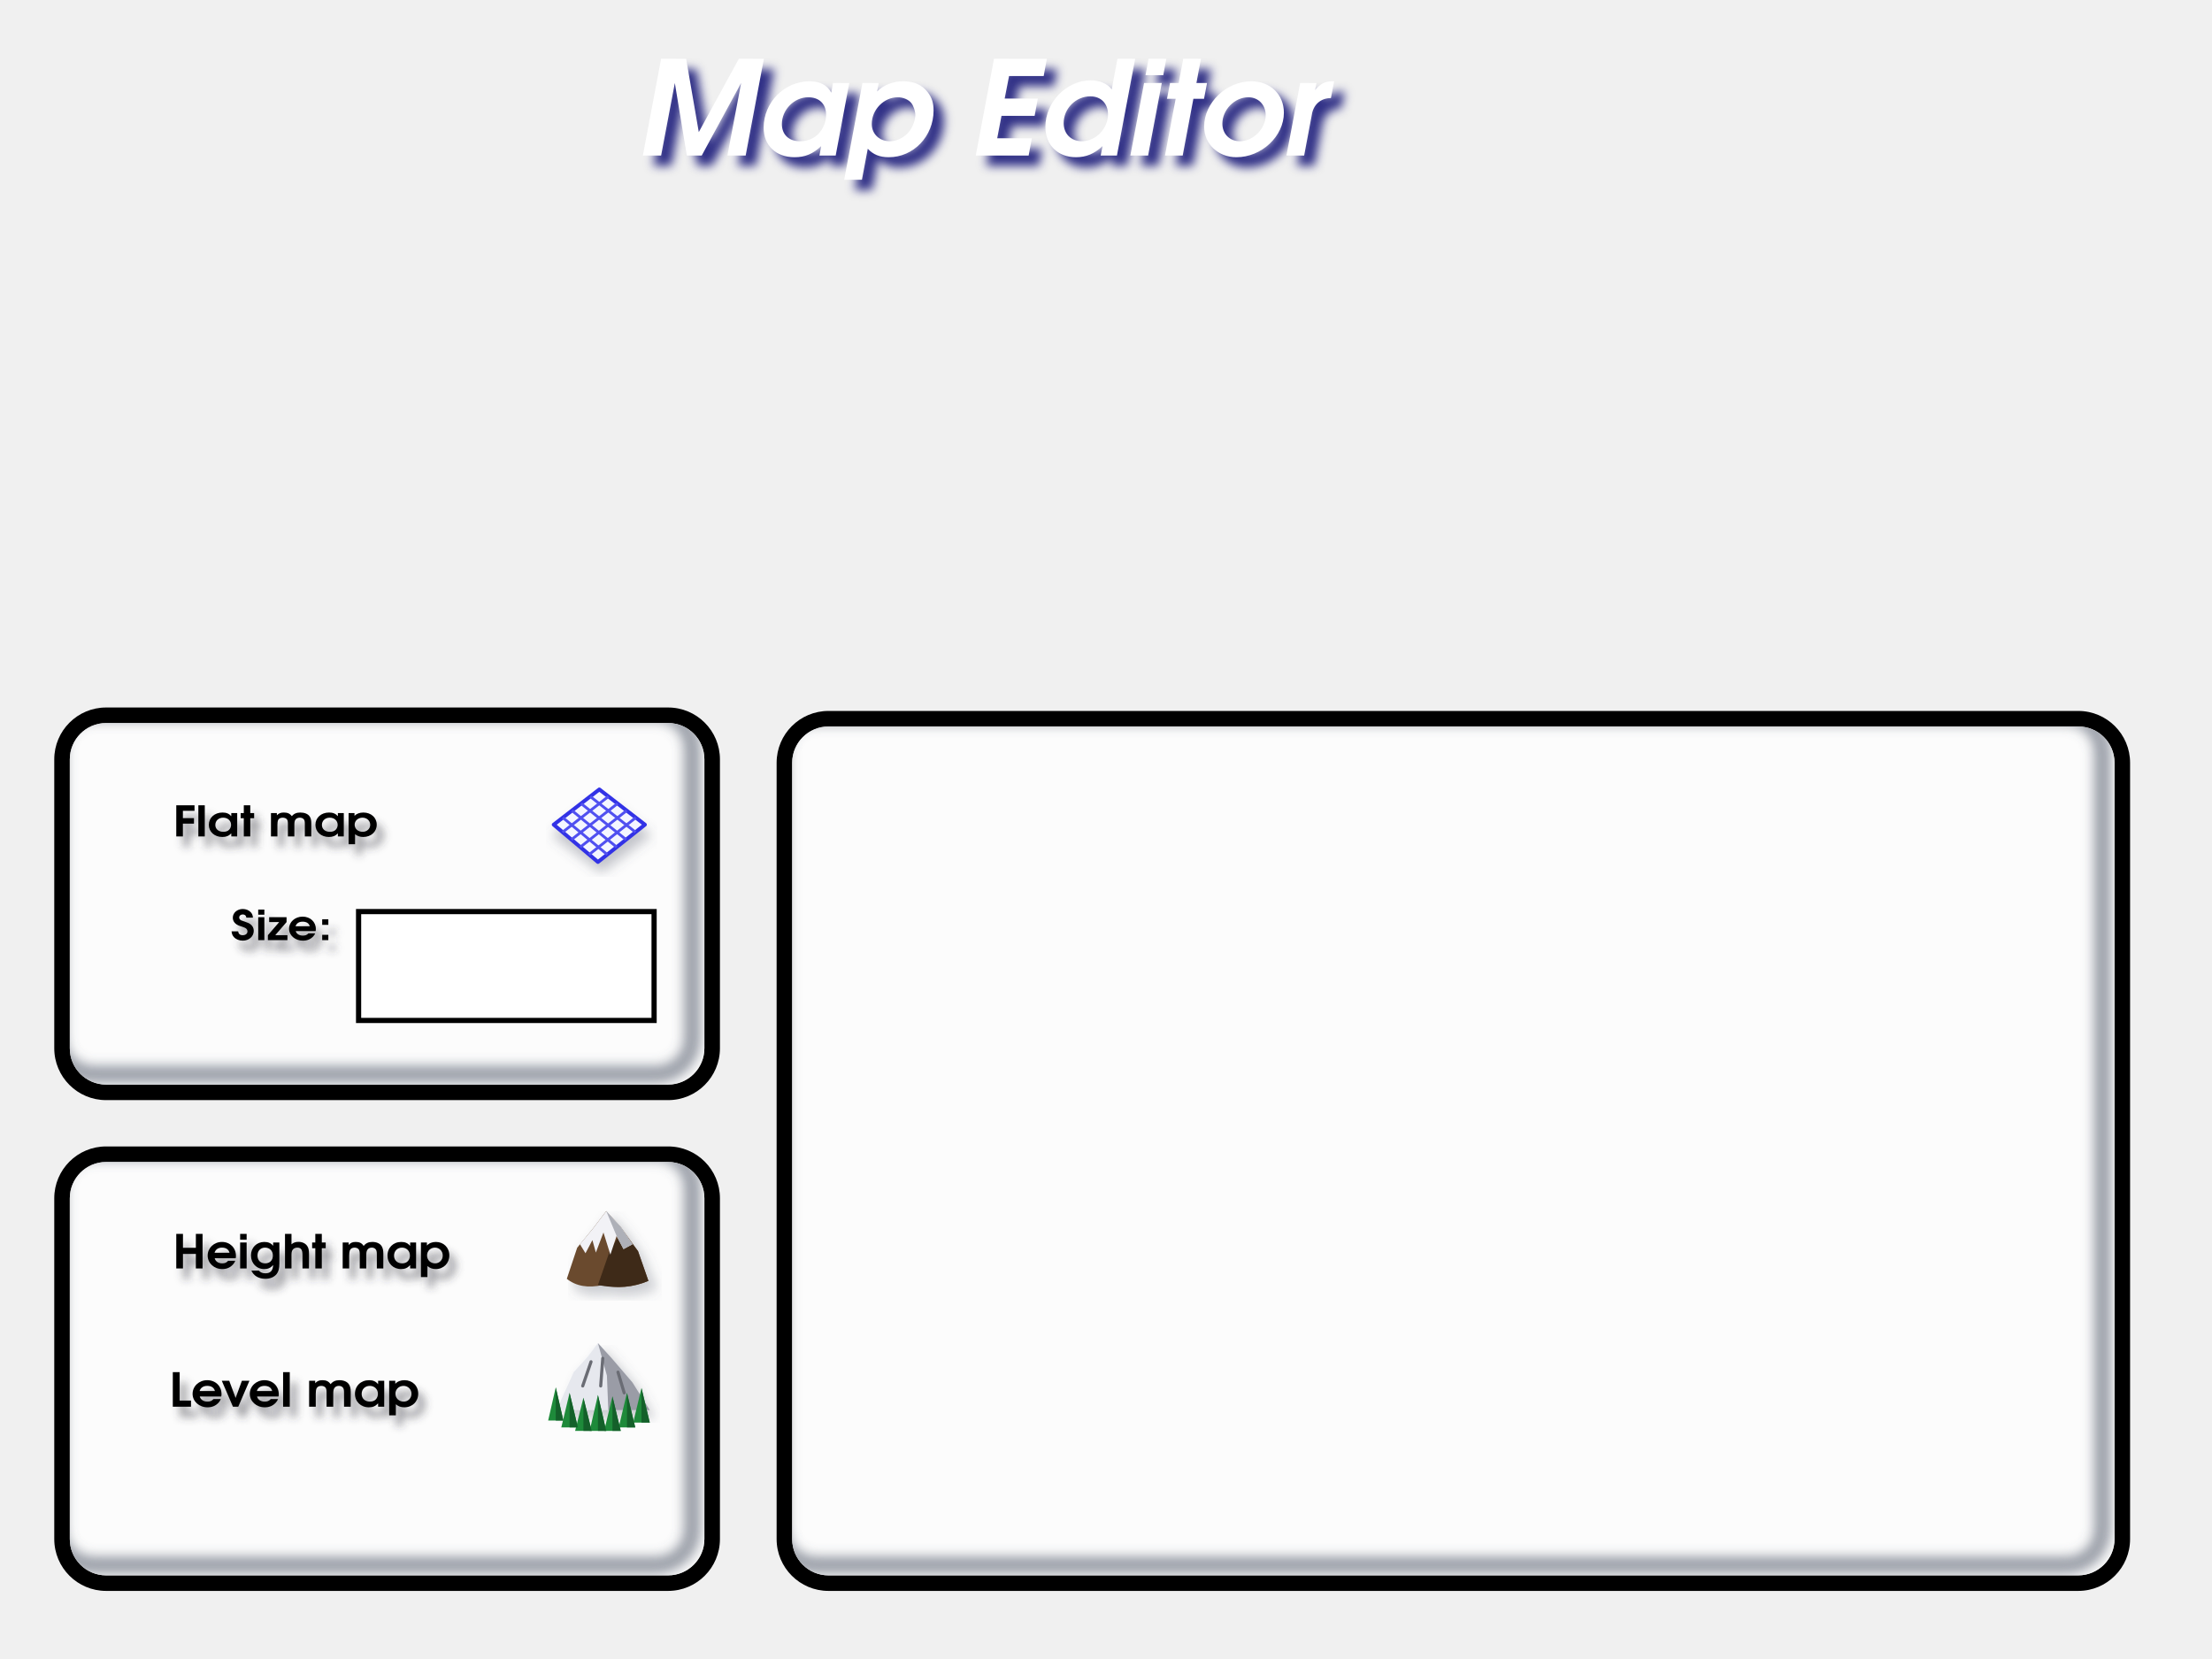
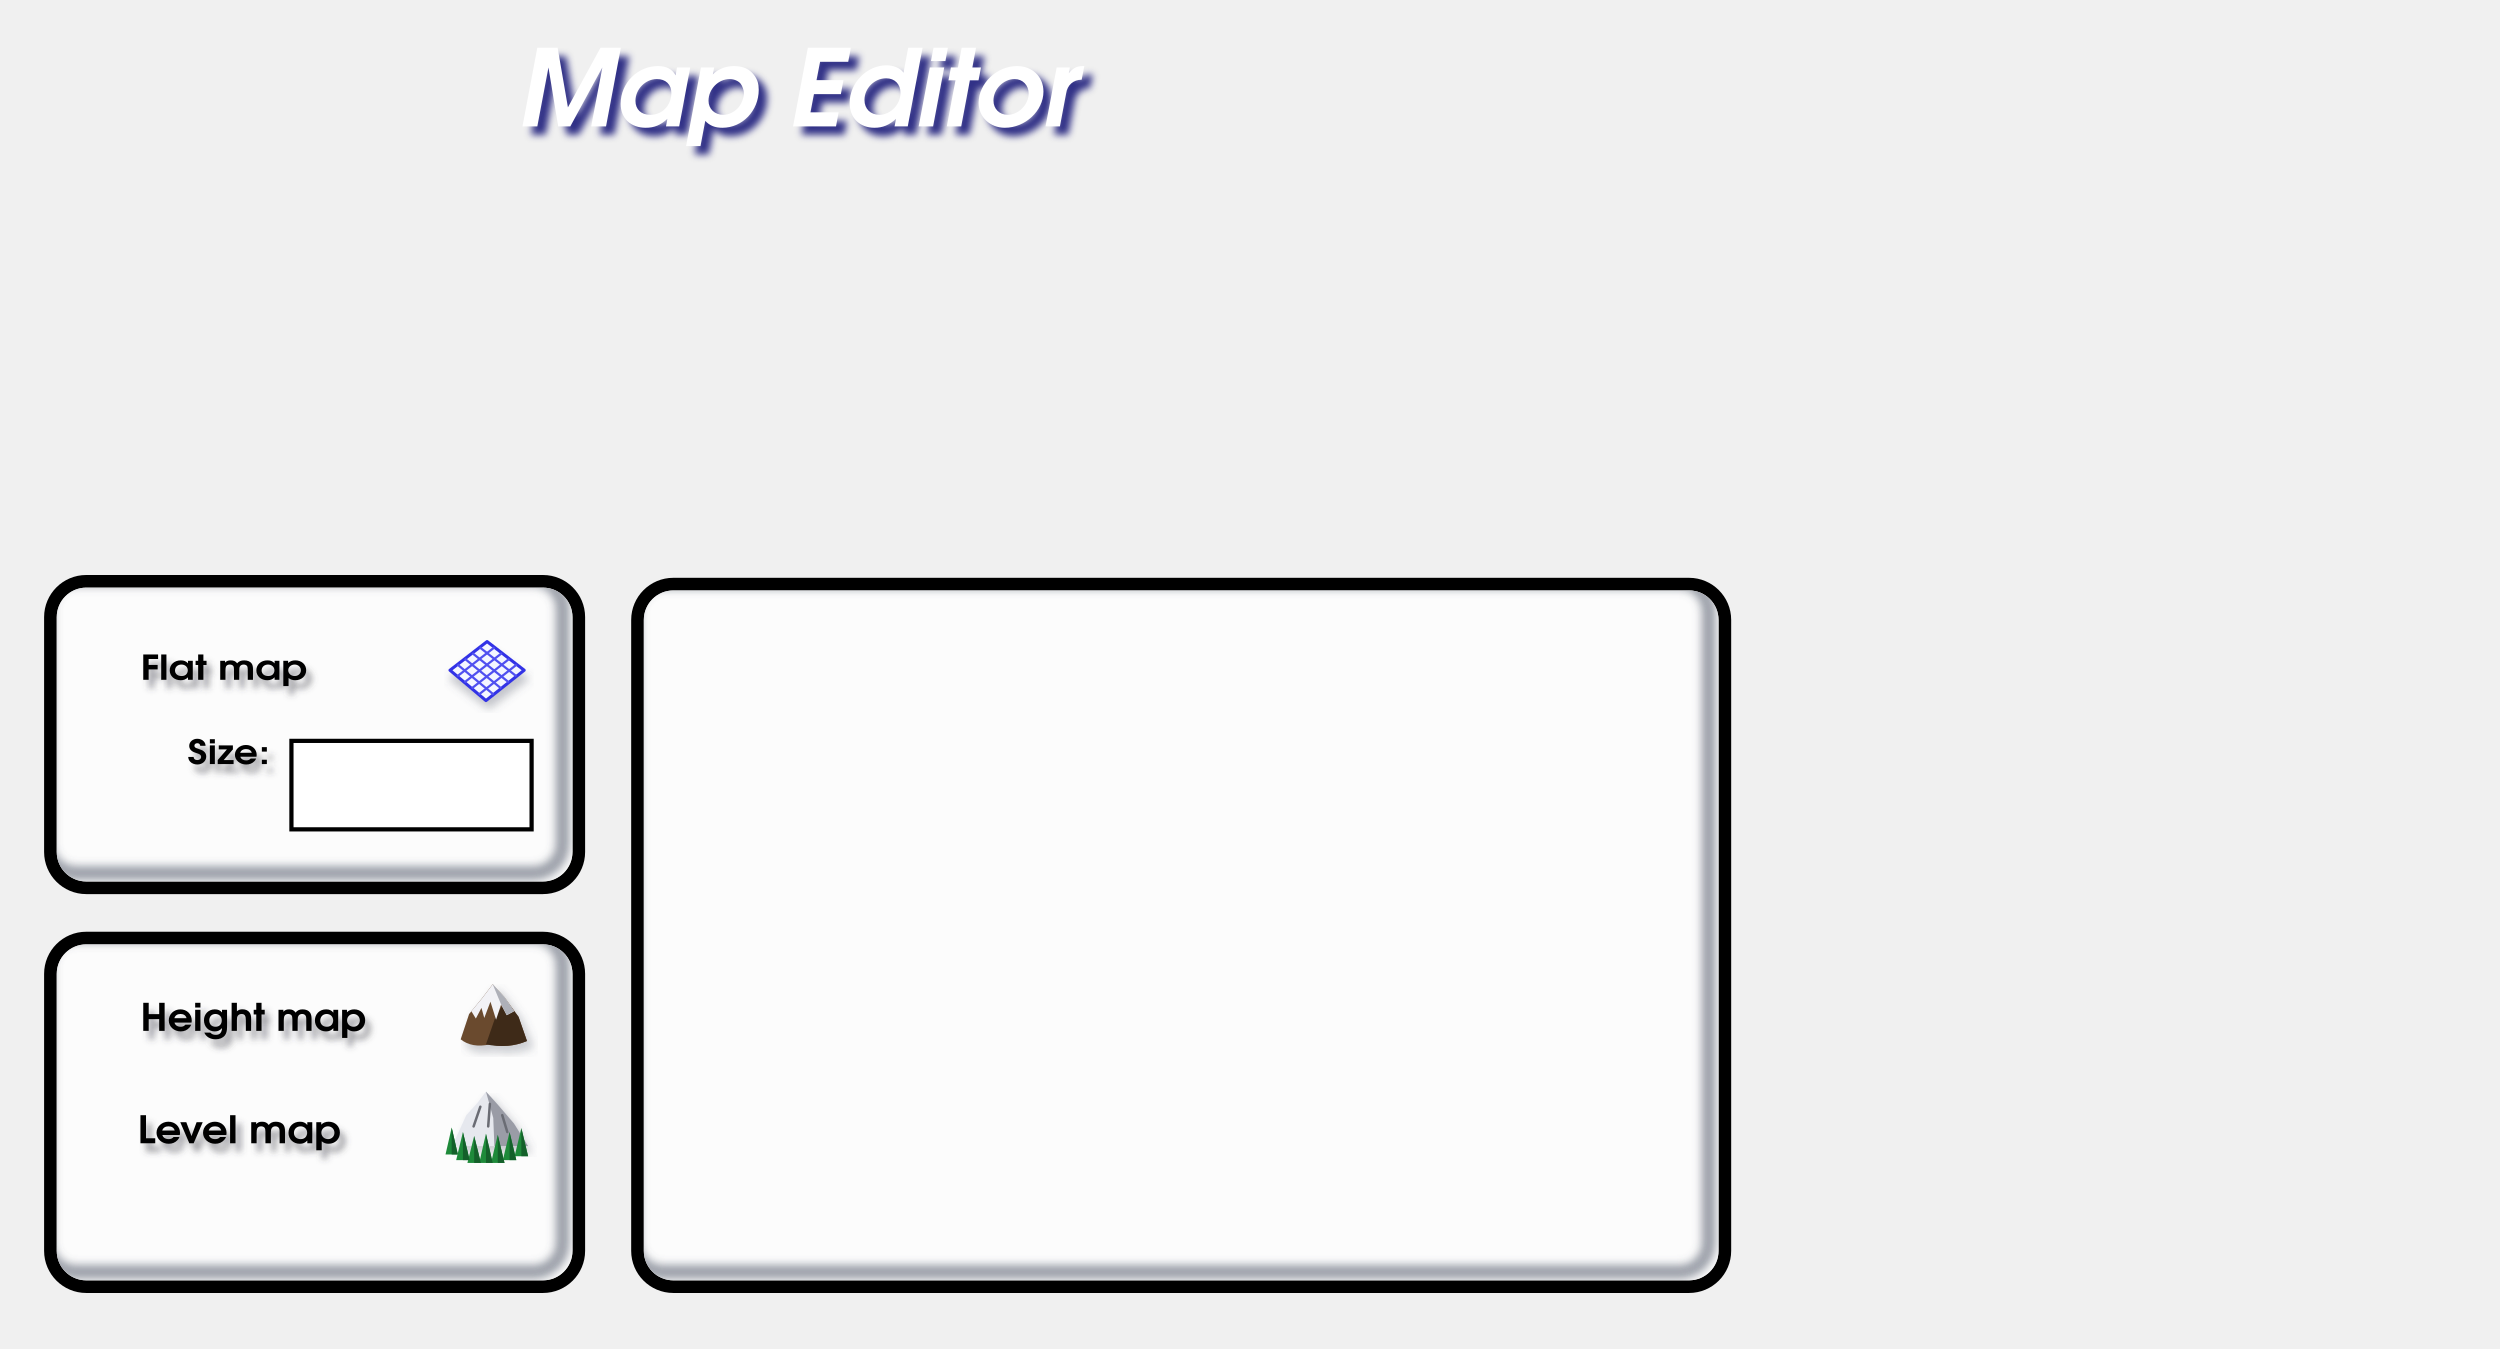
- <svg xmlns="http://www.w3.org/2000/svg" viewBox="0 0 640 480" width="640" height="480">
+ <svg xmlns="http://www.w3.org/2000/svg" viewBox="0 0 890 480" width="890" height="480">
  <defs>
    <filter id="titleShadow" x="-5%" y="-20%" width="110%" height="140%">
      <feGaussianBlur stdDeviation="1.4" />
    </filter>
    <filter id="blur" x="-5%" y="-5%" width="110%" height="110%">
      <feGaussianBlur stdDeviation="1.6" />
    </filter>
    <filter id="soft" x="-10%" y="-40%" width="120%" height="180%">
      <feGaussianBlur stdDeviation="1.2" />
    </filter>
    <filter id="big" x="-10%" y="-40%" width="120%" height="180%">
      <feGaussianBlur stdDeviation="2" />
    </filter>
    <path id="face0" d="M30.7,209.2 H193.3 A10.5,10.5 0 0 1 203.8,219.7 V303.3 A10.5,10.5 0 0 1 193.3,313.8 H30.7 A10.5,10.5 0 0 1 20.2,303.3 V219.7 A10.5,10.5 0 0 1 30.7,209.2 Z" />
    <clipPath id="face0Clip">
      <use href="#face0" />
    </clipPath>
    <path id="face1" d="M30.7,336.2 H193.3 A10.5,10.5 0 0 1 203.8,346.7 V445.3 A10.5,10.5 0 0 1 193.3,455.8 H30.7 A10.5,10.5 0 0 1 20.2,445.3 V346.7 A10.5,10.5 0 0 1 30.7,336.2 Z" />
    <clipPath id="face1Clip">
      <use href="#face1" />
    </clipPath>
    <path id="face2" d="M239.7,210.2 H601.3 A10.5,10.5 0 0 1 611.8,220.7 V445.3 A10.5,10.5 0 0 1 601.3,455.8 H239.7 A10.5,10.5 0 0 1 229.2,445.3 V220.7 A10.5,10.5 0 0 1 239.7,210.2 Z" />
    <clipPath id="face2Clip">
      <use href="#face2" />
    </clipPath>
  </defs>
  <path d="M186 45H191.28L195.25 24.01L198.71 45H203.03L214.43 24.01L210.47 45H215.74L221.02 17H213.78L202.18 38.22L198.52 17H191.28ZM245.72 24.01H241.02L240.52 26.81C239.28 24.58 237.24 23.52 234.24 23.52C226.96 23.52 220.95 29.62 220.95 36.93C220.95 42.08 224.49 45.49 229.88 45.49C232.89 45.49 235.2 44.55 237.59 42.27L237.09 45H241.79ZM233.85 28.14C237.01 28.14 239.01 30.07 239.01 33.14C239.01 34.77 238.51 36.4 237.59 37.76C236.13 39.81 234.08 40.87 231.42 40.87C228.27 40.87 226.22 38.94 226.22 35.91C226.22 31.74 229.77 28.14 233.85 28.14ZM244.25 52.01H249.38L251.07 43.03C252.65 44.73 254.54 45.49 257.16 45.49C264.29 45.49 270.11 39.43 270.11 31.97C270.11 29.73 269.61 28.22 268.41 26.66C266.72 24.5 264.48 23.52 261.28 23.52C258.39 23.52 255.58 24.62 253.77 26.47L254.23 24.01H249.53ZM259.78 28.14C261.28 28.14 262.9 28.82 263.67 29.81C264.33 30.64 264.83 32.19 264.83 33.29C264.83 34.62 264.17 36.51 263.25 37.8C261.86 39.7 259.63 40.87 257.47 40.87C254.43 40.87 252.23 38.75 252.23 35.87C252.23 31.7 255.74 28.14 259.78 28.14ZM282.32 45H297.62L298.54 40H288.52L289.76 33.52H299.35L300.27 28.52H290.68L291.95 22H301.97L302.89 17H287.6ZM328.44 17H323.31L321.66 25.87C320.5 24.24 318.19 23.25 315.57 23.25C308.6 23.25 302.47 29.54 302.47 36.66C302.47 41.97 306.02 45.49 311.33 45.49C314.22 45.49 316.61 44.51 319 42.27L318.46 45H323.16ZM315.45 27.87C318.54 27.87 320.58 29.96 320.58 33.1C320.58 37.19 317.03 40.87 313.07 40.87C309.91 40.87 307.75 38.75 307.75 35.6C307.75 31.4 311.29 27.87 315.45 27.87ZM327.05 45H332.18L336.14 24.01H331.02ZM331.44 21.74H336.57L337.45 17H332.33ZM337.07 45H342.19L345.28 28.59H348.36L349.24 24.01H346.16L347.47 17H342.35L341.04 24.01H338.53L337.65 28.59H340.15ZM362.07 23.52C354.83 23.52 348.4 29.69 348.4 36.63C348.4 41.67 352.44 45.49 357.72 45.49C365 45.49 371.47 39.43 371.47 32.61C371.47 27.31 367.54 23.52 362.07 23.52ZM361.19 28.14C364.08 28.14 366.2 30.34 366.2 33.29C366.2 37.23 362.61 40.87 358.76 40.87C355.79 40.87 353.67 38.75 353.67 35.79C353.67 31.74 357.22 28.14 361.19 28.14ZM372.21 45H377.33L379.53 33.33C379.95 30.3 382.07 28.4 385.08 28.37L386 23.52C383.5 23.44 382.15 24.09 380.49 26.06L380.88 24.01H376.18Z" transform="translate(3,3)" fill="#00006A" fill-opacity="0.8" filter="url(#titleShadow)" />
  <path d="M186 45H191.28L195.25 24.01L198.71 45H203.03L214.43 24.01L210.47 45H215.74L221.02 17H213.78L202.18 38.22L198.52 17H191.28ZM245.72 24.01H241.02L240.52 26.81C239.28 24.58 237.24 23.52 234.24 23.52C226.96 23.52 220.95 29.62 220.95 36.93C220.95 42.08 224.49 45.49 229.88 45.49C232.89 45.49 235.2 44.55 237.59 42.27L237.09 45H241.79ZM233.85 28.14C237.01 28.14 239.01 30.07 239.01 33.14C239.01 34.77 238.51 36.4 237.59 37.76C236.13 39.81 234.08 40.87 231.42 40.87C228.27 40.87 226.22 38.94 226.22 35.91C226.22 31.74 229.77 28.14 233.85 28.14ZM244.25 52.01H249.38L251.07 43.03C252.65 44.73 254.54 45.49 257.16 45.49C264.29 45.49 270.11 39.43 270.11 31.97C270.11 29.73 269.61 28.22 268.41 26.66C266.72 24.5 264.48 23.52 261.28 23.52C258.39 23.52 255.58 24.62 253.77 26.47L254.23 24.01H249.53ZM259.78 28.14C261.28 28.14 262.9 28.82 263.67 29.81C264.33 30.64 264.83 32.19 264.83 33.29C264.83 34.62 264.17 36.51 263.25 37.8C261.86 39.7 259.63 40.87 257.47 40.87C254.43 40.87 252.23 38.75 252.23 35.87C252.23 31.7 255.74 28.14 259.78 28.14ZM282.32 45H297.62L298.54 40H288.52L289.76 33.52H299.35L300.27 28.52H290.68L291.95 22H301.97L302.89 17H287.6ZM328.44 17H323.31L321.66 25.87C320.5 24.24 318.19 23.25 315.57 23.25C308.6 23.25 302.47 29.54 302.47 36.66C302.47 41.97 306.02 45.49 311.33 45.49C314.22 45.49 316.61 44.51 319 42.27L318.46 45H323.16ZM315.45 27.87C318.54 27.87 320.58 29.96 320.58 33.1C320.58 37.19 317.03 40.87 313.07 40.87C309.91 40.87 307.75 38.75 307.75 35.6C307.75 31.4 311.29 27.87 315.45 27.87ZM327.05 45H332.18L336.14 24.01H331.02ZM331.44 21.74H336.57L337.45 17H332.33ZM337.07 45H342.19L345.28 28.59H348.36L349.24 24.01H346.16L347.47 17H342.35L341.04 24.01H338.53L337.65 28.59H340.15ZM362.07 23.52C354.83 23.52 348.4 29.69 348.4 36.63C348.4 41.67 352.44 45.49 357.72 45.49C365 45.49 371.47 39.43 371.47 32.61C371.47 27.31 367.54 23.52 362.07 23.52ZM361.19 28.14C364.08 28.14 366.2 30.34 366.2 33.29C366.2 37.23 362.61 40.87 358.76 40.87C355.79 40.87 353.67 38.75 353.67 35.79C353.67 31.74 357.22 28.14 361.19 28.14ZM372.21 45H377.33L379.53 33.33C379.95 30.3 382.07 28.4 385.08 28.37L386 23.52C383.5 23.44 382.15 24.09 380.49 26.06L380.88 24.01H376.18Z" fill="#FFFFFF" />
  <path d="M30.7,204.7 H193.3 A15,15 0 0 1 208.3,219.7 V303.3 A15,15 0 0 1 193.3,318.3 H30.7 A15,15 0 0 1 15.7,303.3 V219.7 A15,15 0 0 1 30.7,204.7 Z M30.7,209.2 H193.3 A10.5,10.5 0 0 1 203.8,219.7 V303.3 A10.5,10.5 0 0 1 193.3,313.8 H30.7 A10.5,10.5 0 0 1 20.2,303.3 V219.7 A10.5,10.5 0 0 1 30.7,209.2 Z" fill="#000000" fill-rule="evenodd" />
  <use href="#face0" fill="#FFFFFF" fill-opacity="0.83" />
  <g clip-path="url(#face0Clip)">
    <use href="#face0" transform="translate(-3.5,-3)" fill="none" stroke="#5A6474" stroke-opacity="0.6" stroke-width="5" filter="url(#blur)" />
  </g>
  <path d="M30.7,331.7 H193.3 A15,15 0 0 1 208.3,346.7 V445.3 A15,15 0 0 1 193.3,460.3 H30.7 A15,15 0 0 1 15.7,445.3 V346.7 A15,15 0 0 1 30.7,331.7 Z M30.7,336.2 H193.3 A10.5,10.5 0 0 1 203.8,346.7 V445.3 A10.5,10.5 0 0 1 193.3,455.8 H30.7 A10.5,10.5 0 0 1 20.2,445.3 V346.7 A10.5,10.5 0 0 1 30.7,336.2 Z" fill="#000000" fill-rule="evenodd" />
  <use href="#face1" fill="#FFFFFF" fill-opacity="0.83" />
  <g clip-path="url(#face1Clip)">
    <use href="#face1" transform="translate(-3.5,-3)" fill="none" stroke="#5A6474" stroke-opacity="0.6" stroke-width="5" filter="url(#blur)" />
  </g>
  <path d="M239.7,205.7 H601.3 A15,15 0 0 1 616.3,220.7 V445.3 A15,15 0 0 1 601.3,460.3 H239.7 A15,15 0 0 1 224.7,445.3 V220.7 A15,15 0 0 1 239.7,205.7 Z M239.7,210.2 H601.3 A10.5,10.5 0 0 1 611.8,220.7 V445.3 A10.5,10.5 0 0 1 601.3,455.8 H239.7 A10.5,10.5 0 0 1 229.2,445.3 V220.7 A10.5,10.5 0 0 1 239.7,210.2 Z" fill="#000000" fill-rule="evenodd" />
  <use href="#face2" fill="#FFFFFF" fill-opacity="0.83" />
  <g clip-path="url(#face2Clip)">
    <use href="#face2" transform="translate(-3.5,-3)" fill="none" stroke="#5A6474" stroke-opacity="0.6" stroke-width="5" filter="url(#blur)" />
  </g>
  <rect x="103.75" y="263.75" width="85.5" height="31.5" fill="#FFFFFF" stroke="#000000" stroke-width="1.5" />
  <path d="M51 242H52.92V238.31H56.12V236.71H52.92V234.6H56.28V233H51ZM57.39 242H59.25V233H57.39ZM68.63 235.25H66.92V236.15C66.27 235.41 65.5 235.09 64.38 235.09C62.08 235.09 60.42 236.59 60.42 238.65C60.42 240.68 62.06 242.16 64.33 242.16C65.43 242.16 66.17 241.87 66.92 241.12V242H68.63ZM64.57 236.58C65.91 236.58 66.86 237.45 66.86 238.68C66.86 239.16 66.64 239.72 66.3 240.06C65.92 240.47 65.32 240.67 64.6 240.67C63.24 240.67 62.3 239.87 62.3 238.69C62.3 237.46 63.24 236.58 64.57 236.58ZM70.54 242H72.41V236.73H73.53V235.25H72.41V233H70.54V235.25H69.63V236.73H70.54ZM78.4 242H80.27V238.68C80.27 238.01 80.34 237.55 80.46 237.27C80.69 236.82 81.15 236.58 81.8 236.58C82.29 236.58 82.72 236.74 82.98 237.01C83.2 237.26 83.3 237.66 83.3 238.3V242H85.17V238.68C85.17 237.92 85.24 237.54 85.43 237.23C85.67 236.81 86.15 236.58 86.74 236.58C87.2 236.58 87.59 236.73 87.85 236.99C88.1 237.25 88.2 237.63 88.2 238.3V242H90.06V238.1C90.06 237.29 89.9 236.63 89.56 236.17C89.07 235.48 88.1 235.09 86.91 235.09C85.81 235.09 85.05 235.41 84.42 236.14C83.89 235.4 83.21 235.09 82.13 235.09C81.22 235.09 80.66 235.31 80.11 235.89V235.25H78.4ZM99.47 235.25H97.76V236.15C97.11 235.41 96.34 235.09 95.22 235.09C92.91 235.09 91.26 236.59 91.26 238.65C91.26 240.68 92.9 242.16 95.17 242.16C96.27 242.16 97.01 241.87 97.76 241.12V242H99.47ZM95.41 236.58C96.75 236.58 97.7 237.45 97.7 238.68C97.7 239.16 97.48 239.72 97.14 240.06C96.76 240.47 96.16 240.67 95.44 240.67C94.08 240.67 93.14 239.87 93.14 238.69C93.14 237.46 94.08 236.58 95.41 236.58ZM100.86 244.25H102.73V241.37C103.44 241.91 104.16 242.16 105.11 242.16C107.36 242.16 109 240.65 109 238.6C109 236.57 107.37 235.09 105.14 235.09C104.07 235.09 103.17 235.42 102.57 236.04V235.25H100.86ZM104.89 236.58C106.15 236.58 107.12 237.47 107.12 238.64C107.12 239.78 106.15 240.67 104.92 240.67C103.6 240.67 102.61 239.8 102.61 238.61C102.61 237.46 103.6 236.58 104.89 236.58Z" transform="translate(2,3)" fill="#3C3C46" fill-opacity="0.5" filter="url(#soft)" />
  <path d="M51 242H52.92V238.31H56.12V236.71H52.92V234.6H56.28V233H51ZM57.39 242H59.25V233H57.39ZM68.63 235.25H66.92V236.15C66.27 235.41 65.5 235.09 64.38 235.09C62.08 235.09 60.42 236.59 60.42 238.65C60.42 240.68 62.06 242.16 64.33 242.16C65.43 242.16 66.17 241.87 66.92 241.12V242H68.63ZM64.57 236.58C65.91 236.58 66.86 237.45 66.86 238.68C66.86 239.16 66.64 239.72 66.3 240.06C65.92 240.47 65.32 240.67 64.6 240.67C63.24 240.67 62.3 239.87 62.3 238.69C62.3 237.46 63.24 236.58 64.57 236.58ZM70.54 242H72.41V236.73H73.53V235.25H72.41V233H70.54V235.25H69.63V236.73H70.54ZM78.4 242H80.27V238.68C80.27 238.01 80.34 237.55 80.46 237.27C80.69 236.82 81.15 236.58 81.8 236.58C82.29 236.58 82.72 236.74 82.98 237.01C83.2 237.26 83.3 237.66 83.3 238.3V242H85.17V238.68C85.17 237.92 85.24 237.54 85.43 237.23C85.67 236.81 86.15 236.58 86.74 236.58C87.2 236.58 87.59 236.73 87.85 236.99C88.1 237.25 88.2 237.63 88.2 238.3V242H90.06V238.1C90.06 237.29 89.9 236.63 89.56 236.17C89.07 235.48 88.1 235.09 86.91 235.09C85.81 235.09 85.05 235.41 84.42 236.14C83.89 235.4 83.21 235.09 82.13 235.09C81.22 235.09 80.66 235.31 80.11 235.89V235.25H78.4ZM99.47 235.25H97.76V236.15C97.11 235.41 96.34 235.09 95.22 235.09C92.91 235.09 91.26 236.59 91.26 238.65C91.26 240.68 92.9 242.16 95.17 242.16C96.27 242.16 97.01 241.87 97.76 241.12V242H99.47ZM95.41 236.58C96.75 236.58 97.7 237.45 97.7 238.68C97.7 239.16 97.48 239.72 97.14 240.06C96.76 240.47 96.16 240.67 95.44 240.67C94.08 240.67 93.14 239.87 93.14 238.69C93.14 237.46 94.08 236.58 95.41 236.58ZM100.86 244.25H102.73V241.37C103.44 241.91 104.16 242.16 105.11 242.16C107.36 242.16 109 240.65 109 238.6C109 236.57 107.37 235.09 105.14 235.09C104.07 235.09 103.17 235.42 102.57 236.04V235.25H100.86ZM104.89 236.58C106.15 236.58 107.12 237.47 107.12 238.64C107.12 239.78 106.15 240.67 104.92 240.67C103.6 240.67 102.61 239.8 102.61 238.61C102.61 237.46 103.6 236.58 104.89 236.58Z" fill="#000000" />
  <path d="M67 269.47C67.07 270.17 67.24 270.61 67.64 271.09C68.23 271.76 69.2 272.16 70.26 272.16C72.04 272.16 73.42 270.92 73.42 269.32C73.42 268.58 73.13 267.95 72.54 267.48C72.15 267.15 71.84 267.01 70.86 266.67C69.92 266.36 69.9 266.35 69.76 266.28C69.4 266.08 69.21 265.8 69.21 265.48C69.21 264.95 69.63 264.58 70.23 264.58C70.85 264.58 71.22 264.91 71.28 265.51H73.18C73.14 264.84 72.96 264.39 72.56 263.95C72.03 263.35 71.17 263 70.24 263C68.64 263 67.36 264.11 67.36 265.51C67.36 266.63 68.09 267.48 69.43 267.92C70.75 268.36 70.85 268.4 71.14 268.6C71.44 268.82 71.6 269.13 71.6 269.5C71.6 270.13 71.05 270.58 70.26 270.58C69.44 270.58 69 270.22 68.92 269.47ZM74.71 272H76.49V265.37H74.71ZM74.71 264.65H76.49V263.16H74.71ZM77.51 272H83.16V270.58H79.64L82.91 266.79V265.37H77.88V266.79H80.78L77.51 270.58ZM91.31 269.39C91.37 269.15 91.38 269.01 91.38 268.77C91.38 266.72 89.76 265.21 87.55 265.21C85.36 265.21 83.63 266.76 83.63 268.71C83.63 270.65 85.39 272.16 87.65 272.16C88.87 272.16 89.83 271.76 90.6 270.96C90.89 270.65 91.07 270.37 91.19 270.04H89.25C88.79 270.52 88.35 270.7 87.61 270.7C86.56 270.7 85.78 270.19 85.56 269.39ZM85.51 267.99C85.79 267.13 86.52 266.67 87.57 266.67C88.67 266.67 89.4 267.14 89.63 267.99ZM93.22 272H95V270.47H93.22ZM93.22 267.58H95V265.99H93.22Z" transform="translate(2,3)" fill="#3C3C46" fill-opacity="0.5" filter="url(#soft)" />
  <path d="M67 269.47C67.07 270.17 67.24 270.61 67.64 271.09C68.23 271.76 69.2 272.16 70.26 272.16C72.04 272.16 73.42 270.92 73.42 269.32C73.42 268.58 73.13 267.95 72.54 267.48C72.15 267.15 71.84 267.01 70.86 266.67C69.92 266.36 69.9 266.35 69.76 266.28C69.4 266.08 69.21 265.8 69.21 265.48C69.21 264.95 69.63 264.58 70.23 264.58C70.85 264.58 71.22 264.91 71.28 265.51H73.18C73.14 264.84 72.96 264.39 72.56 263.95C72.03 263.35 71.17 263 70.24 263C68.64 263 67.36 264.11 67.36 265.51C67.36 266.63 68.09 267.48 69.43 267.92C70.75 268.36 70.85 268.4 71.14 268.6C71.44 268.82 71.6 269.13 71.6 269.5C71.6 270.13 71.05 270.58 70.26 270.58C69.44 270.58 69 270.22 68.92 269.47ZM74.71 272H76.49V265.37H74.71ZM74.71 264.65H76.49V263.16H74.71ZM77.51 272H83.16V270.58H79.64L82.91 266.79V265.37H77.88V266.79H80.78L77.51 270.58ZM91.31 269.39C91.37 269.15 91.38 269.01 91.38 268.77C91.38 266.72 89.76 265.21 87.55 265.21C85.36 265.21 83.63 266.76 83.63 268.71C83.63 270.65 85.39 272.16 87.65 272.16C88.87 272.16 89.83 271.76 90.6 270.96C90.89 270.65 91.07 270.37 91.19 270.04H89.25C88.79 270.52 88.35 270.7 87.61 270.7C86.56 270.7 85.78 270.19 85.56 269.39ZM85.51 267.99C85.79 267.13 86.52 266.67 87.57 266.67C88.67 266.67 89.4 267.14 89.63 267.99ZM93.22 272H95V270.47H93.22ZM93.22 267.58H95V265.99H93.22Z" fill="#000000" />
  <path d="M51 367H52.94V362.81H56.67V367H58.61V357H56.67V361.03H52.94V357H51ZM68.19 364.05C68.25 363.78 68.26 363.62 68.26 363.35C68.26 361.03 66.55 359.33 64.22 359.33C61.91 359.33 60.08 361.07 60.08 363.28C60.08 365.47 61.94 367.18 64.33 367.18C65.62 367.18 66.62 366.73 67.44 365.82C67.74 365.47 67.94 365.16 68.07 364.78H66.01C65.53 365.32 65.07 365.53 64.29 365.53C63.17 365.53 62.35 364.96 62.12 364.05ZM62.07 362.47C62.36 361.49 63.13 360.98 64.24 360.98C65.4 360.98 66.17 361.51 66.41 362.47ZM69.48 367H71.36V359.5H69.48ZM69.48 358.69H71.36V357H69.48ZM79.03 359.5V360.45C78.44 359.69 77.6 359.33 76.47 359.33C74.25 359.33 72.61 360.98 72.61 363.2C72.61 365.51 74.22 367.18 76.46 367.18C77.56 367.18 78.3 366.84 79.03 366.01C78.96 367.62 78.24 368.41 76.84 368.41C75.96 368.41 75.42 368.19 74.87 367.61H72.73C73.37 369.11 74.84 369.99 76.77 369.99C78.18 369.99 79.3 369.52 80.04 368.62C80.59 367.93 80.83 367.01 80.83 365.58V359.5ZM76.68 360.98C78.03 360.98 78.95 361.9 78.95 363.28C78.95 364.63 78.07 365.53 76.71 365.53C75.37 365.53 74.5 364.65 74.5 363.28C74.5 361.9 75.37 360.98 76.68 360.98ZM82.46 367H84.34V363.2C84.34 362.45 84.41 362.03 84.61 361.7C84.89 361.24 85.37 360.98 85.99 360.98C87.1 360.98 87.52 361.59 87.52 363.17V367H89.4V362.76C89.4 361.67 89.26 361.06 88.88 360.5C88.36 359.73 87.45 359.31 86.33 359.31C85.51 359.31 84.9 359.53 84.34 360.02V357H82.46ZM91.23 367H93.11V361.14H94.24V359.5H93.11V357H91.23V359.5H90.31V361.14H91.23ZM99.15 367H101.03V363.31C101.03 362.56 101.11 362.06 101.23 361.75C101.46 361.25 101.93 360.98 102.58 360.98C103.07 360.98 103.51 361.15 103.77 361.45C103.99 361.74 104.09 362.18 104.09 362.89V367H105.97V363.31C105.97 362.47 106.04 362.05 106.24 361.7C106.48 361.24 106.96 360.98 107.56 360.98C108.02 360.98 108.42 361.14 108.68 361.44C108.93 361.72 109.03 362.14 109.03 362.89V367H110.91V362.67C110.91 361.76 110.74 361.03 110.4 360.52C109.91 359.76 108.93 359.33 107.73 359.33C106.62 359.33 105.86 359.68 105.22 360.49C104.69 359.67 104.01 359.33 102.92 359.33C102 359.33 101.43 359.57 100.88 360.21V359.5H99.15ZM120.39 359.5H118.67V360.5C118.01 359.68 117.24 359.33 116.1 359.33C113.78 359.33 112.11 360.99 112.11 363.28C112.11 365.54 113.77 367.18 116.06 367.18C117.17 367.18 117.92 366.85 118.67 366.03V367H120.39ZM116.3 360.98C117.65 360.98 118.61 361.94 118.61 363.31C118.61 363.85 118.38 364.47 118.04 364.85C117.66 365.29 117.05 365.53 116.33 365.53C114.96 365.53 114.01 364.63 114.01 363.32C114.01 361.95 114.96 360.98 116.3 360.98ZM121.79 369.5H123.67V366.3C124.4 366.91 125.12 367.18 126.08 367.18C128.34 367.18 130 365.5 130 363.22C130 360.96 128.36 359.33 126.11 359.33C125.03 359.33 124.13 359.69 123.52 360.38V359.5H121.79ZM125.85 360.98C127.13 360.98 128.1 361.97 128.1 363.27C128.1 364.54 127.13 365.53 125.88 365.53C124.55 365.53 123.56 364.55 123.56 363.24C123.56 361.95 124.55 360.98 125.85 360.98Z" transform="translate(2,3)" fill="#3C3C46" fill-opacity="0.5" filter="url(#soft)" />
  <path d="M51 367H52.94V362.81H56.67V367H58.61V357H56.67V361.03H52.94V357H51ZM68.19 364.05C68.25 363.78 68.26 363.62 68.26 363.35C68.26 361.03 66.55 359.33 64.22 359.33C61.91 359.33 60.08 361.07 60.08 363.28C60.08 365.47 61.94 367.18 64.33 367.18C65.62 367.18 66.62 366.73 67.44 365.82C67.74 365.47 67.94 365.16 68.07 364.78H66.01C65.53 365.32 65.07 365.53 64.29 365.53C63.17 365.53 62.35 364.96 62.12 364.05ZM62.07 362.47C62.36 361.49 63.13 360.98 64.24 360.98C65.4 360.98 66.17 361.51 66.41 362.47ZM69.48 367H71.36V359.5H69.48ZM69.48 358.69H71.36V357H69.48ZM79.03 359.5V360.45C78.44 359.69 77.6 359.33 76.47 359.33C74.25 359.33 72.61 360.98 72.61 363.2C72.61 365.51 74.22 367.18 76.46 367.18C77.56 367.18 78.3 366.84 79.03 366.01C78.96 367.62 78.24 368.41 76.84 368.41C75.96 368.41 75.42 368.19 74.87 367.61H72.73C73.37 369.11 74.84 369.99 76.77 369.99C78.18 369.99 79.3 369.52 80.04 368.62C80.59 367.93 80.83 367.01 80.83 365.58V359.5ZM76.68 360.98C78.03 360.98 78.95 361.9 78.95 363.28C78.95 364.63 78.07 365.53 76.71 365.53C75.37 365.53 74.5 364.65 74.5 363.28C74.5 361.9 75.37 360.98 76.68 360.98ZM82.46 367H84.34V363.2C84.34 362.45 84.41 362.03 84.61 361.7C84.89 361.24 85.37 360.98 85.99 360.98C87.1 360.98 87.52 361.59 87.52 363.17V367H89.4V362.76C89.4 361.67 89.26 361.06 88.88 360.5C88.36 359.73 87.45 359.31 86.33 359.31C85.51 359.31 84.9 359.53 84.34 360.02V357H82.46ZM91.23 367H93.11V361.14H94.24V359.5H93.11V357H91.23V359.5H90.31V361.14H91.23ZM99.15 367H101.03V363.31C101.03 362.56 101.11 362.06 101.23 361.75C101.46 361.25 101.93 360.98 102.58 360.98C103.07 360.98 103.51 361.15 103.77 361.45C103.99 361.74 104.09 362.18 104.09 362.89V367H105.97V363.31C105.97 362.47 106.04 362.05 106.24 361.7C106.48 361.24 106.96 360.98 107.56 360.98C108.02 360.98 108.42 361.14 108.68 361.44C108.93 361.72 109.03 362.14 109.03 362.89V367H110.91V362.67C110.91 361.76 110.74 361.03 110.4 360.52C109.91 359.76 108.93 359.33 107.73 359.33C106.62 359.33 105.86 359.68 105.22 360.49C104.69 359.67 104.01 359.33 102.92 359.33C102 359.33 101.43 359.57 100.88 360.21V359.5H99.15ZM120.39 359.5H118.67V360.5C118.01 359.68 117.24 359.33 116.1 359.33C113.78 359.33 112.11 360.99 112.11 363.28C112.11 365.54 113.77 367.18 116.06 367.18C117.17 367.18 117.92 366.85 118.67 366.03V367H120.39ZM116.3 360.98C117.65 360.98 118.61 361.94 118.61 363.31C118.61 363.85 118.38 364.47 118.04 364.85C117.66 365.29 117.05 365.53 116.33 365.53C114.96 365.53 114.01 364.63 114.01 363.32C114.01 361.95 114.96 360.98 116.3 360.98ZM121.79 369.5H123.67V366.3C124.4 366.91 125.12 367.18 126.08 367.18C128.34 367.18 130 365.5 130 363.22C130 360.96 128.36 359.33 126.11 359.33C125.03 359.33 124.13 359.69 123.52 360.38V359.5H121.79ZM125.85 360.98C127.13 360.98 128.1 361.97 128.1 363.27C128.1 364.54 127.13 365.53 125.88 365.53C124.55 365.53 123.56 364.55 123.56 363.24C123.56 361.95 124.55 360.98 125.85 360.98Z" fill="#000000" />
  <path d="M50 407H55.26V405.23H51.98V397H50ZM64.01 404.05C64.07 403.78 64.09 403.62 64.09 403.35C64.09 401.03 62.34 399.33 59.95 399.33C57.59 399.33 55.72 401.07 55.72 403.28C55.72 405.47 57.62 407.18 60.06 407.18C61.38 407.18 62.41 406.73 63.25 405.82C63.55 405.47 63.75 405.16 63.88 404.78H61.79C61.29 405.32 60.82 405.53 60.02 405.53C58.88 405.53 58.04 404.96 57.8 404.05ZM57.75 402.47C58.05 401.49 58.83 400.98 59.98 400.98C61.16 400.98 61.94 401.51 62.19 402.47ZM67.4 407H68.94L72.17 399.5H69.99L68.17 404.47L66.32 399.5H64.17ZM80.58 404.05C80.64 403.78 80.65 403.62 80.65 403.35C80.65 401.03 78.9 399.33 76.51 399.33C74.15 399.33 72.28 401.07 72.28 403.28C72.28 405.47 74.18 407.18 76.62 407.18C77.94 407.18 78.97 406.73 79.81 405.82C80.11 405.47 80.32 405.16 80.45 404.78H78.35C77.86 405.32 77.38 405.53 76.58 405.53C75.44 405.53 74.6 404.96 74.37 404.05ZM74.31 402.47C74.61 401.49 75.39 400.98 76.54 400.98C77.73 400.98 78.51 401.51 78.75 402.47ZM81.91 407H83.84V397H81.91ZM89.44 407H91.36V403.31C91.36 402.56 91.44 402.06 91.57 401.75C91.8 401.25 92.28 400.98 92.94 400.98C93.45 400.98 93.9 401.15 94.16 401.45C94.39 401.74 94.49 402.18 94.49 402.89V407H96.42V403.31C96.42 402.47 96.49 402.05 96.69 401.7C96.94 401.24 97.43 400.98 98.04 400.98C98.52 400.98 98.92 401.14 99.18 401.44C99.44 401.72 99.54 402.14 99.54 402.89V407H101.47V402.67C101.47 401.76 101.3 401.03 100.95 400.52C100.44 399.76 99.44 399.33 98.21 399.33C97.08 399.33 96.3 399.68 95.65 400.49C95.1 399.67 94.4 399.33 93.29 399.33C92.35 399.33 91.77 399.57 91.2 400.21V399.5H89.44ZM111.17 399.5H109.4V400.5C108.74 399.68 107.94 399.33 106.78 399.33C104.41 399.33 102.7 400.99 102.7 403.28C102.7 405.54 104.39 407.18 106.74 407.18C107.87 407.18 108.64 406.85 109.4 406.03V407H111.17ZM106.99 400.98C108.36 400.98 109.35 401.94 109.35 403.31C109.35 403.85 109.11 404.47 108.77 404.85C108.38 405.29 107.75 405.53 107.01 405.53C105.61 405.53 104.64 404.63 104.64 403.32C104.64 401.95 105.61 400.98 106.99 400.98ZM112.6 409.5H114.53V406.3C115.27 406.91 116.01 407.18 116.99 407.18C119.31 407.18 121 405.5 121 403.22C121 400.96 119.32 399.33 117.02 399.33C115.92 399.33 114.99 399.69 114.37 400.38V399.5H112.6ZM116.76 400.98C118.06 400.98 119.06 401.97 119.06 403.27C119.06 404.54 118.06 405.53 116.79 405.53C115.43 405.53 114.41 404.55 114.41 403.24C114.41 401.95 115.43 400.98 116.76 400.98Z" transform="translate(2,3)" fill="#3C3C46" fill-opacity="0.5" filter="url(#soft)" />
  <path d="M50 407H55.26V405.23H51.98V397H50ZM64.01 404.05C64.07 403.78 64.09 403.62 64.09 403.35C64.09 401.03 62.34 399.33 59.95 399.33C57.59 399.33 55.72 401.07 55.72 403.28C55.72 405.47 57.62 407.18 60.06 407.18C61.38 407.18 62.41 406.73 63.25 405.82C63.55 405.47 63.75 405.16 63.88 404.78H61.79C61.29 405.32 60.82 405.53 60.02 405.53C58.88 405.53 58.04 404.96 57.8 404.05ZM57.75 402.47C58.05 401.49 58.83 400.98 59.98 400.98C61.16 400.98 61.94 401.51 62.19 402.47ZM67.4 407H68.94L72.17 399.5H69.99L68.17 404.47L66.32 399.5H64.17ZM80.58 404.05C80.64 403.78 80.65 403.62 80.65 403.35C80.65 401.03 78.9 399.33 76.51 399.33C74.15 399.33 72.28 401.07 72.28 403.28C72.28 405.47 74.18 407.18 76.62 407.18C77.94 407.18 78.97 406.73 79.81 405.82C80.11 405.47 80.32 405.16 80.45 404.78H78.35C77.86 405.32 77.38 405.53 76.58 405.53C75.44 405.53 74.6 404.96 74.37 404.05ZM74.31 402.47C74.61 401.49 75.39 400.98 76.54 400.98C77.73 400.98 78.51 401.51 78.75 402.47ZM81.91 407H83.84V397H81.91ZM89.44 407H91.36V403.31C91.36 402.56 91.44 402.06 91.57 401.75C91.8 401.25 92.28 400.98 92.94 400.98C93.45 400.98 93.9 401.15 94.16 401.45C94.39 401.74 94.49 402.18 94.49 402.89V407H96.42V403.31C96.42 402.47 96.49 402.05 96.69 401.7C96.94 401.24 97.43 400.98 98.04 400.98C98.52 400.98 98.92 401.14 99.18 401.44C99.44 401.72 99.54 402.14 99.54 402.89V407H101.47V402.67C101.47 401.76 101.3 401.03 100.95 400.52C100.44 399.76 99.44 399.33 98.21 399.33C97.08 399.33 96.3 399.68 95.65 400.49C95.1 399.67 94.4 399.33 93.29 399.33C92.35 399.33 91.77 399.57 91.2 400.21V399.5H89.44ZM111.17 399.5H109.4V400.5C108.74 399.68 107.94 399.33 106.78 399.33C104.41 399.33 102.7 400.99 102.7 403.28C102.7 405.54 104.39 407.18 106.74 407.18C107.87 407.18 108.64 406.85 109.4 406.03V407H111.17ZM106.99 400.98C108.36 400.98 109.35 401.94 109.35 403.31C109.35 403.85 109.11 404.47 108.77 404.85C108.38 405.29 107.75 405.53 107.01 405.53C105.61 405.53 104.64 404.63 104.64 403.32C104.64 401.95 105.61 400.98 106.99 400.98ZM112.6 409.5H114.53V406.3C115.27 406.91 116.01 407.18 116.99 407.18C119.31 407.18 121 405.5 121 403.22C121 400.96 119.32 399.33 117.02 399.33C115.92 399.33 114.99 399.69 114.37 400.38V399.5H112.6ZM116.76 400.98C118.06 400.98 119.06 401.97 119.06 403.27C119.06 404.54 118.06 405.53 116.79 405.53C115.43 405.53 114.41 404.55 114.41 403.24C114.41 401.95 115.43 400.98 116.76 400.98Z" fill="#000000" />
  <path d="M173.6,231 L188.6,241.6 L174,252.6 L159.6,241.6 Z" fill="#5A6070" fill-opacity="0.35" filter="url(#blur)" />
  <path d="M173.4,228.4 L186.6,238.6 L173,249.4 L160.2,238.6 Z" fill="#F4F6FF" stroke="#3232E6" stroke-width="1.1" stroke-linejoin="round" />
  <g fill="none" stroke="#5050F0" stroke-width="0.8">
    <path d="M170.76,230.44 L183.88,240.78 M168.12,232.48 L181.16,242.94 M165.48,234.52 L178.44,245.1 M162.84,236.56 L175.72,247.26" />
    <path d="M176.04,230.44 L162.76,240.78 M178.68,232.48 L165.32,242.94 M181.32,234.52 L167.88,245.1 M183.96,236.56 L170.44,247.26" />
  </g>
  <path d="M164,371 L167,361 L171.6,355.4 L175.4,350.4 L179.6,355 L184.6,362 L188.6,371.6 Q181,374.6 174.4,373 Q168,374.4 164,371 Z" fill="#5A6070" fill-opacity="0.3" filter="url(#blur)" transform="translate(1.6,1.4)" />
  <path d="M164,370 L167,361 L171.6,355.4 L175.4,350.4 L179.6,355 L184.6,362 L187.6,370.6 Q181,373.4 174.4,371.8 Q168,373.2 164,370 Z" fill="#6A4A2E" />
  <path d="M173,371.8 L176.4,362 L180,356 L184.6,362 L187.6,370.6 Q181,373.4 173,371.8 Z" fill="#3E2A18" />
  <path d="M167.8,360 L171.6,355.4 L175.4,350.4 L179.6,355 L183,360 L180.4,361.4 L178.4,357.6 L176.6,363 L174.6,356.6 L172.4,362.4 L171.4,358.8 L169.4,362.6 Z" fill="#F2F2F6" />
  <path d="M175.4,350.4 L179.6,355 L183,360 L180.4,361.4 L178.4,357.6 Z" fill="#AEB0B8" />
  <path d="M161,409 L166,397 L170,392.6 L173,388.6 L177,393 L183,400 L188,409 Z" fill="#5A6070" fill-opacity="0.3" filter="url(#blur)" transform="translate(1.6,1.6)" />
  <path d="M161,408 L166,397 L170,392.6 L173,388.6 L177,393 L183,400 L188,408 Z" fill="#E6E8EE" />
  <path d="M173,388.6 L177,393 L183,400 L188,408 H176 L175.6,398 Z" fill="#9A9CA6" />
  <g fill="none" stroke="#6A6C74" stroke-width="0.9" stroke-linecap="round">
    <path d="M171,394 L168.6,401" />
    <path d="M174.4,393 L173.8,401" />
    <path d="M178.8,397 L180.6,403" />
  </g>
  <g fill="#1E8A3A">
    <path d="M158.6,411 L160.8,401.4 L163,411 Z" />
    <path d="M162.4,413 L164.8,403 L167.2,413 Z" />
    <path d="M166.4,414 L168.8,404.4 L171.2,414 Z" />
    <path d="M170.6,414 L173,403.6 L175.4,414 Z" />
    <path d="M174.8,414 L177.2,404 L179.6,414 Z" />
    <path d="M179,413 L181.4,403 L183.8,413 Z" />
    <path d="M183.2,411.6 L185.6,401.6 L188,411.6 Z" />
  </g>
  <g fill="#14602A">
    <path d="M160.8,401.4 L163,411 H160.8 Z" />
    <path d="M164.8,403 L167.2,413 H164.8 Z" />
    <path d="M168.8,404.4 L171.2,414 H168.8 Z" />
    <path d="M173,403.6 L175.4,414 H173 Z" />
    <path d="M177.2,404 L179.6,414 H177.2 Z" />
    <path d="M181.4,403 L183.8,413 H181.4 Z" />
    <path d="M185.6,401.6 L188,411.6 H185.6 Z" />
  </g>
</svg>
